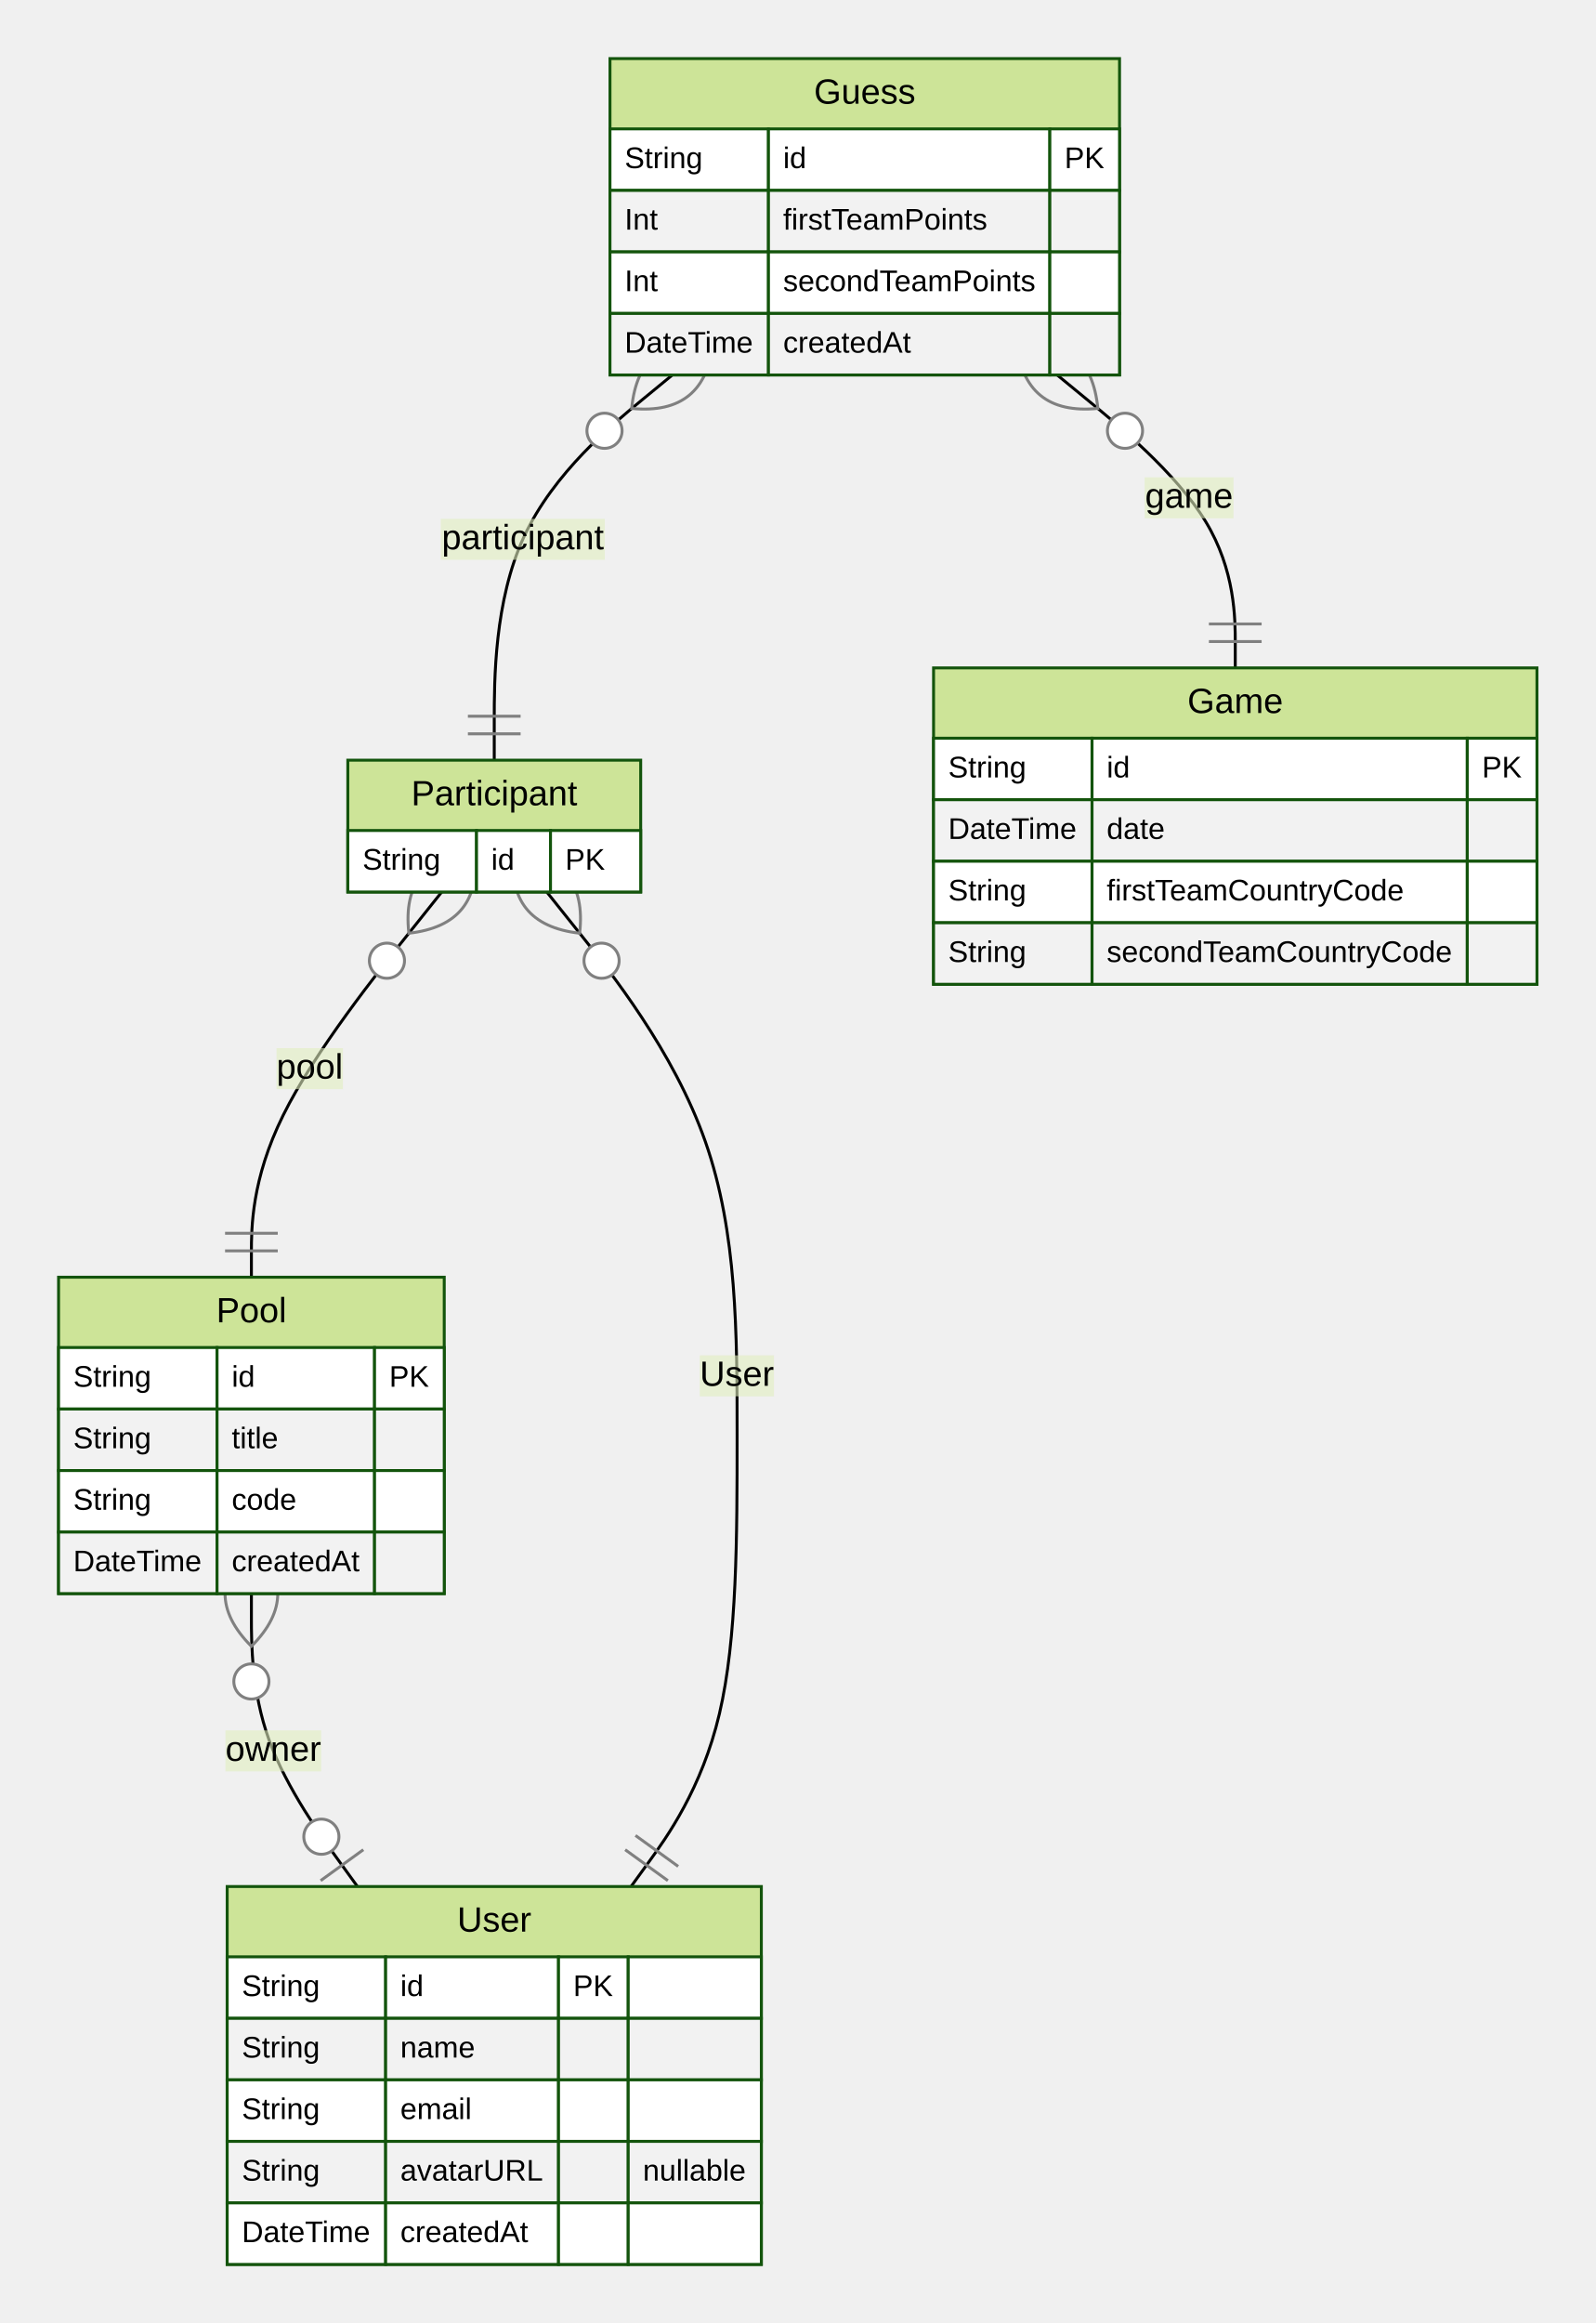
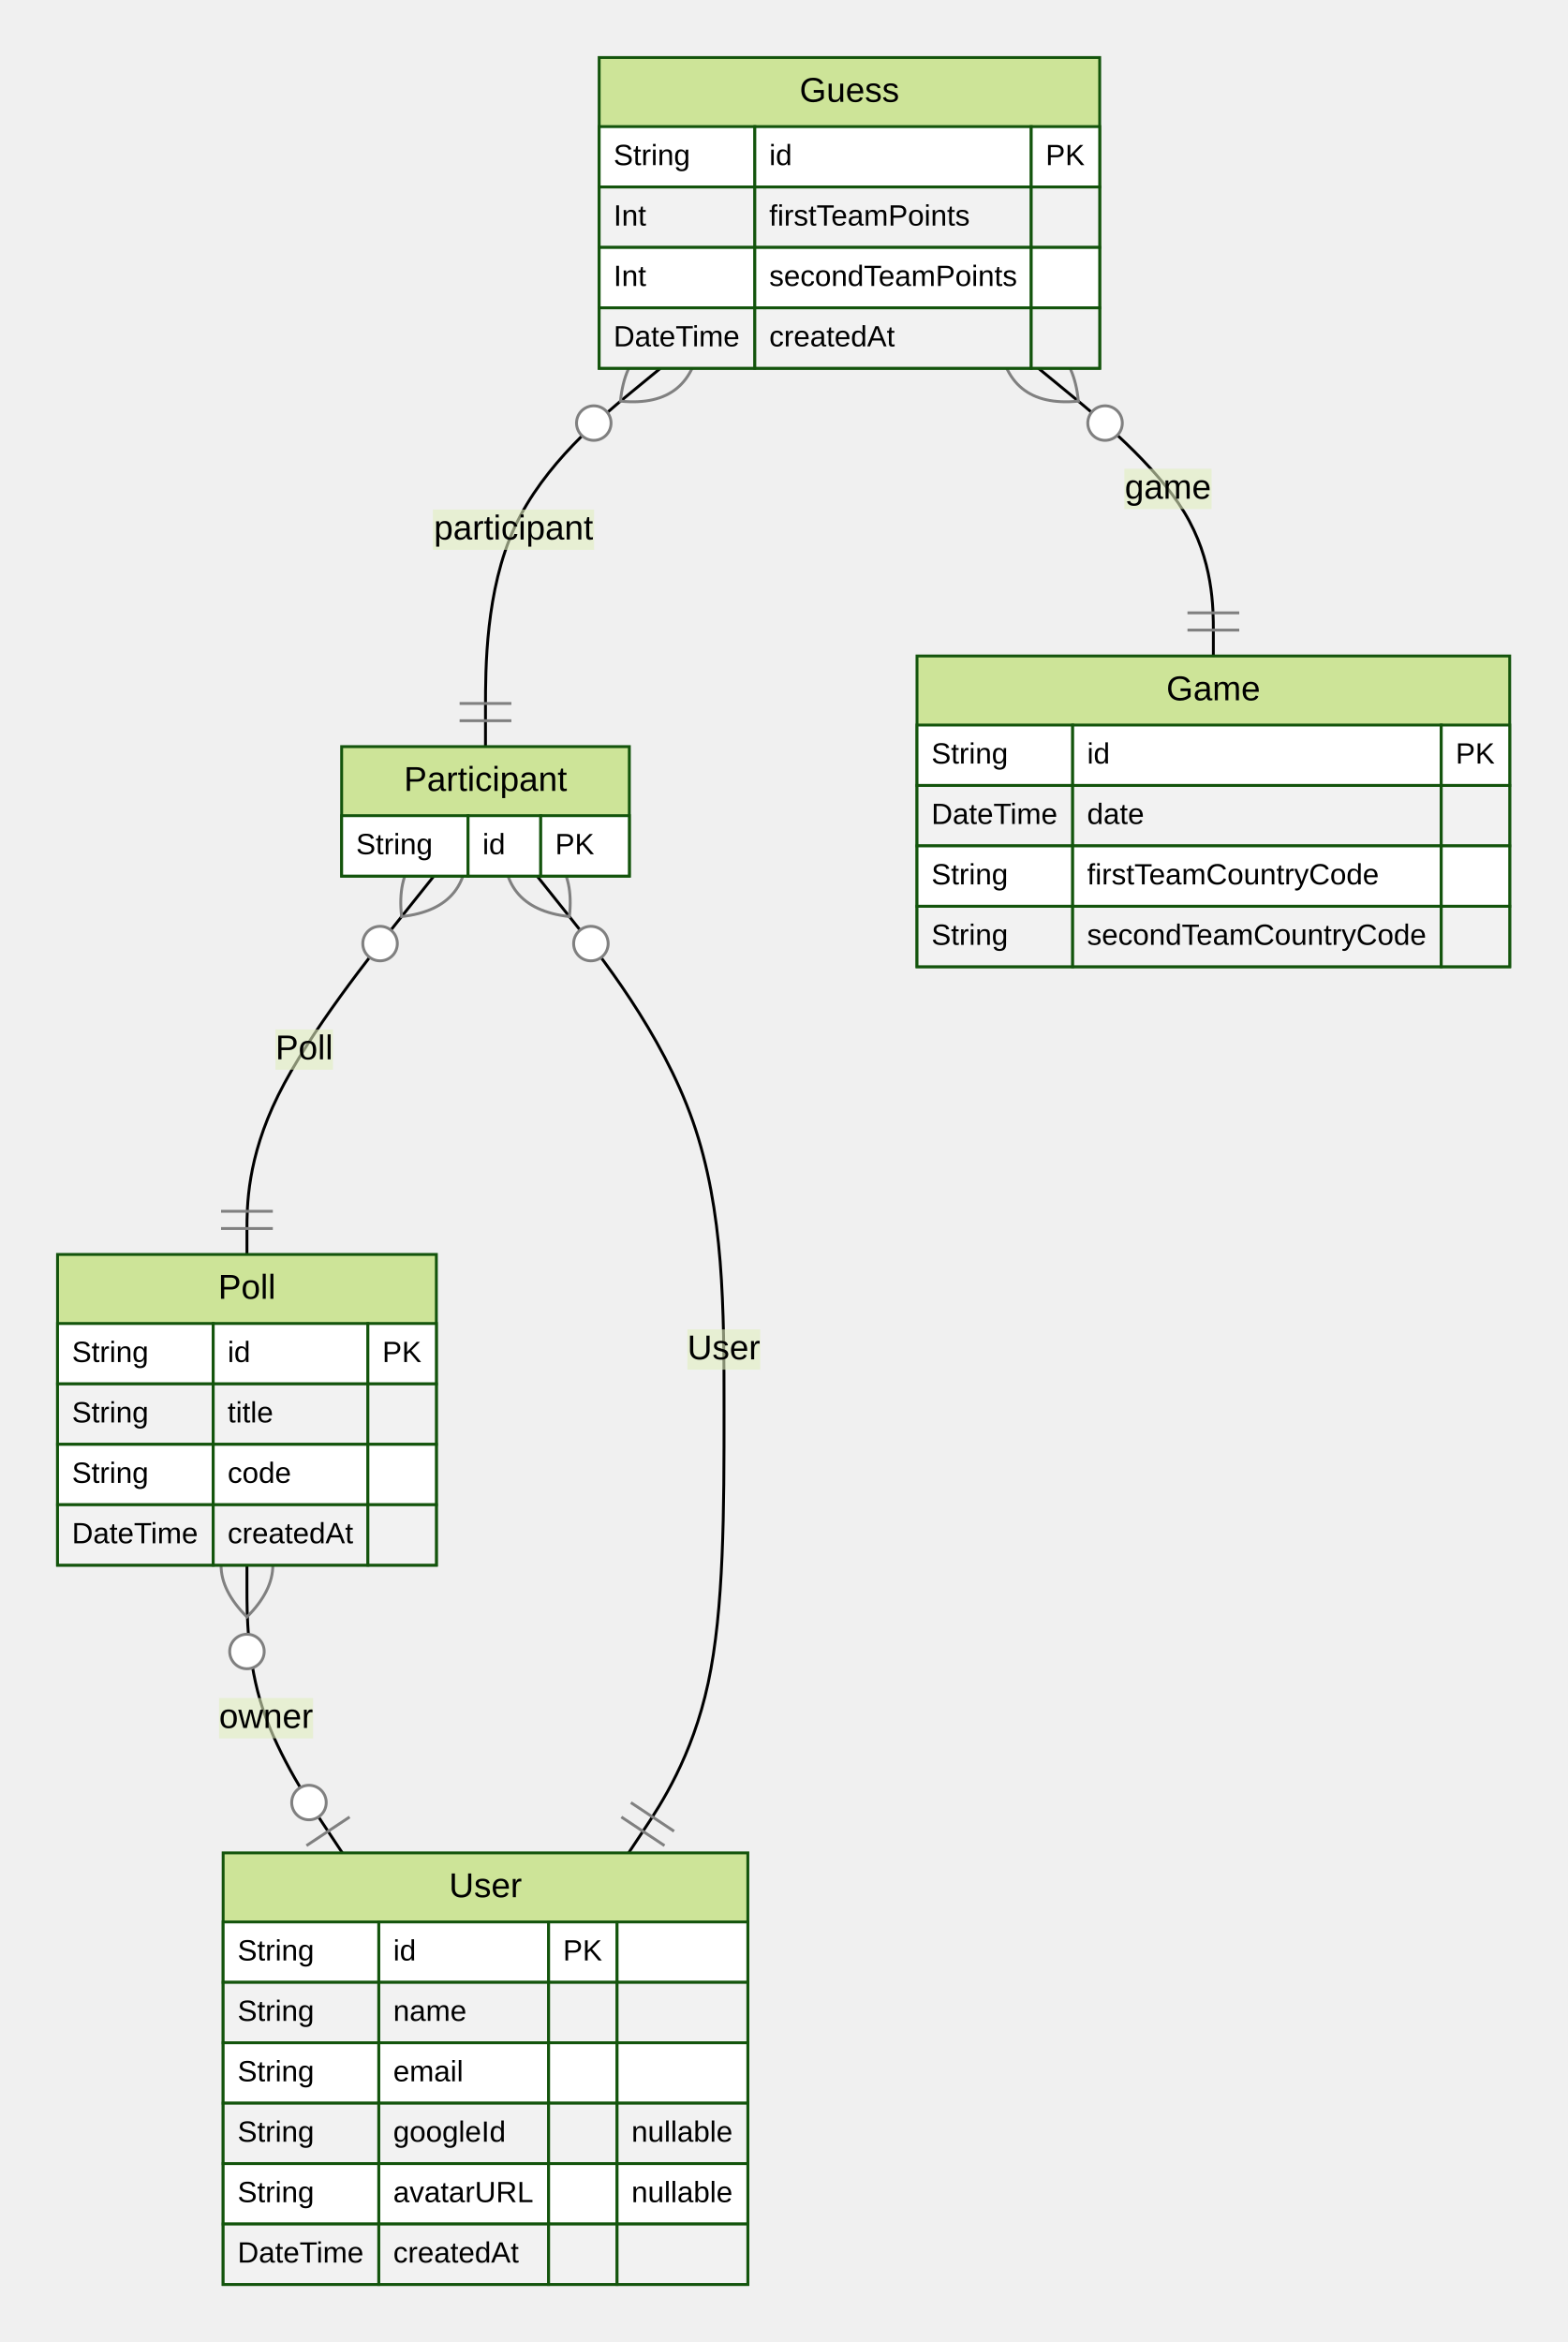
- <svg xmlns="http://www.w3.org/2000/svg" aria-labelledby="chart-title-mermaid-0 chart-desc-mermaid-0" role="img" viewBox="0 0 544.791 793" style="max-width: 544.791px; background-color: white;" width="100%" id="mermaid-0">
+ <svg xmlns="http://www.w3.org/2000/svg" aria-labelledby="chart-title-mermaid-0 chart-desc-mermaid-0" role="img" viewBox="0 0 544.791 814" style="max-width: 544.791px; background-color: white;" width="100%" id="mermaid-0">
  <style>#mermaid-0 {font-family:"trebuchet ms",verdana,arial,sans-serif;font-size:16px;fill:#000000;}#mermaid-0 .error-icon{fill:#552222;}#mermaid-0 .error-text{fill:#552222;stroke:#552222;}#mermaid-0 .edge-thickness-normal{stroke-width:2px;}#mermaid-0 .edge-thickness-thick{stroke-width:3.5px;}#mermaid-0 .edge-pattern-solid{stroke-dasharray:0;}#mermaid-0 .edge-pattern-dashed{stroke-dasharray:3;}#mermaid-0 .edge-pattern-dotted{stroke-dasharray:2;}#mermaid-0 .marker{fill:#000000;stroke:#000000;}#mermaid-0 .marker.cross{stroke:#000000;}#mermaid-0 svg{font-family:"trebuchet ms",verdana,arial,sans-serif;font-size:16px;}#mermaid-0 .entityBox{fill:#cde498;stroke:#13540c;}#mermaid-0 .attributeBoxOdd{fill:#ffffff;stroke:#13540c;}#mermaid-0 .attributeBoxEven{fill:#f2f2f2;stroke:#13540c;}#mermaid-0 .relationshipLabelBox{fill:hsl(78.158, 58.462%, 84.51%);opacity:0.7;background-color:hsl(78.158, 58.462%, 84.51%);}#mermaid-0 .relationshipLabelBox rect{opacity:0.5;}#mermaid-0 .relationshipLine{stroke:#000000;}#mermaid-0 :root{--mermaid-font-family:"trebuchet ms",verdana,arial,sans-serif;}</style>
  <g />
  <defs>
    <marker orient="auto" markerHeight="18" markerWidth="18" refY="9" refX="0" id="ONLY_ONE_START">
      <path d="M9,0 L9,18 M15,0 L15,18" fill="none" stroke="gray" />
    </marker>
  </defs>
  <defs>
    <marker orient="auto" markerHeight="18" markerWidth="18" refY="9" refX="18" id="ONLY_ONE_END">
      <path d="M3,0 L3,18 M9,0 L9,18" fill="none" stroke="gray" />
    </marker>
  </defs>
  <defs>
    <marker orient="auto" markerHeight="18" markerWidth="30" refY="9" refX="0" id="ZERO_OR_ONE_START">
      <circle r="6" cy="9" cx="21" fill="white" stroke="gray" />
      <path d="M9,0 L9,18" fill="none" stroke="gray" />
    </marker>
  </defs>
  <defs>
    <marker orient="auto" markerHeight="18" markerWidth="30" refY="9" refX="30" id="ZERO_OR_ONE_END">
      <circle r="6" cy="9" cx="9" fill="white" stroke="gray" />
      <path d="M21,0 L21,18" fill="none" stroke="gray" />
    </marker>
  </defs>
  <defs>
    <marker orient="auto" markerHeight="36" markerWidth="45" refY="18" refX="18" id="ONE_OR_MORE_START">
      <path d="M0,18 Q 18,0 36,18 Q 18,36 0,18 M42,9 L42,27" fill="none" stroke="gray" />
    </marker>
  </defs>
  <defs>
    <marker orient="auto" markerHeight="36" markerWidth="45" refY="18" refX="27" id="ONE_OR_MORE_END">
      <path d="M3,9 L3,27 M9,18 Q27,0 45,18 Q27,36 9,18" fill="none" stroke="gray" />
    </marker>
  </defs>
  <defs>
    <marker orient="auto" markerHeight="36" markerWidth="57" refY="18" refX="18" id="ZERO_OR_MORE_START">
      <circle r="6" cy="18" cx="48" fill="white" stroke="gray" />
      <path d="M0,18 Q18,0 36,18 Q18,36 0,18" fill="none" stroke="gray" />
    </marker>
  </defs>
  <defs>
    <marker orient="auto" markerHeight="36" markerWidth="57" refY="18" refX="39" id="ZERO_OR_MORE_END">
      <circle r="6" cy="18" cx="9" fill="white" stroke="gray" />
      <path d="M21,18 Q39,0 57,18 Q39,36 21,18" fill="none" stroke="gray" />
    </marker>
  </defs>
-   <path marker-start="url(#ZERO_OR_MORE_START)" marker-end="url(#ZERO_OR_ONE_END)" fill="none" stroke="gray" d="M85.841,544L85.841,552.333C85.841,560.667,85.841,577.333,91.876,594C97.911,610.667,109.981,627.333,116.016,635.667L122.051,644" class="er relationshipLine" />
-   <path marker-start="url(#ZERO_OR_MORE_START)" marker-end="url(#ONLY_ONE_END)" fill="none" stroke="gray" d="M186.702,304.5L197.532,318.083C208.362,331.667,230.023,358.833,240.853,389.75C251.683,420.667,251.683,455.333,251.683,490C251.683,524.667,251.683,559.333,245.648,585C239.613,610.667,227.543,627.333,221.508,635.667L215.473,644" class="er relationshipLine" />
+   <path marker-start="url(#ZERO_OR_MORE_START)" marker-end="url(#ZERO_OR_ONE_END)" fill="none" stroke="gray" d="M85.841,544L85.841,552.333C85.841,560.667,85.841,577.333,91.37,594C96.898,610.667,107.954,627.333,113.482,635.667L119.01,644" class="er relationshipLine" />
+   <path marker-start="url(#ZERO_OR_MORE_START)" marker-end="url(#ONLY_ONE_END)" fill="none" stroke="gray" d="M186.702,304.5L197.532,318.083C208.362,331.667,230.023,358.833,240.853,389.75C251.683,420.667,251.683,455.333,251.683,490C251.683,524.667,251.683,559.333,246.155,585C240.627,610.667,229.571,627.333,224.043,635.667L218.515,644" class="er relationshipLine" />
  <path marker-start="url(#ZERO_OR_MORE_START)" marker-end="url(#ONLY_ONE_END)" fill="none" stroke="gray" d="M150.823,304.5L139.992,318.083C129.162,331.667,107.502,358.833,96.672,380.75C85.841,402.667,85.841,419.333,85.841,427.667L85.841,436" class="er relationshipLine" />
  <path marker-start="url(#ZERO_OR_MORE_START)" marker-end="url(#ONLY_ONE_END)" fill="none" stroke="gray" d="M360.956,128L371.093,136.333C381.23,144.667,401.503,161.333,411.64,178C421.777,194.667,421.777,211.333,421.777,219.667L421.777,228" class="er relationshipLine" />
  <path marker-start="url(#ZERO_OR_MORE_START)" marker-end="url(#ONLY_ONE_END)" fill="none" stroke="gray" d="M229.583,128L219.446,136.333C209.309,144.667,189.036,161.333,178.899,183.25C168.762,205.167,168.762,232.333,168.762,245.917L168.762,259.5" class="er relationshipLine" />
-   <g transform="translate(20,436 )" id="Pool">
+   <g transform="translate(20,436 )" id="Poll">
    <rect height="108" width="131.683" y="0" x="0" stroke="gray" fill-opacity="100%" fill="honeydew" class="er entityBox" />
-     <text transform="translate(65.84149,12)" style="font-family: &quot;trebuchet ms&quot;, verdana, arial, sans-serif;; font-size: 12px" text-anchor="middle" dominant-baseline="middle" y="0" x="0" id="entity-Pool" class="er entityLabel">Pool</text>
-     <rect height="21" width="54.113" y="24" x="0" stroke="gray" fill-opacity="100%" fill="honeydew" class="er attributeBoxOdd" />
-     <text transform="translate(5,34.5)" style="font-family: &quot;trebuchet ms&quot;, verdana, arial, sans-serif;; font-size: 10.2px" text-anchor="left" dominant-baseline="middle" y="0" x="0" id="entity-Pool-attr-1-type" class="er entityLabel">String</text>
+     <text transform="translate(65.84149,12)" style="font-family: &quot;trebuchet ms&quot;, verdana, arial, sans-serif;; font-size: 12px" text-anchor="middle" dominant-baseline="middle" y="0" x="0" id="entity-Poll" class="er entityLabel">Poll</text>
+     <rect height="21" width="54.113" y="24" x="0" stroke="gray" fill-opacity="100%" fill="honeydew" class="er attributeBoxOdd" />
+     <text transform="translate(5,34.5)" style="font-family: &quot;trebuchet ms&quot;, verdana, arial, sans-serif;; font-size: 10.2px" text-anchor="left" dominant-baseline="middle" y="0" x="0" id="entity-Poll-attr-1-type" class="er entityLabel">String</text>
    <rect height="21" width="53.775" y="24" x="54.113" stroke="gray" fill-opacity="100%" fill="honeydew" class="er attributeBoxOdd" />
-     <text transform="translate(59.11313,34.5)" style="font-family: &quot;trebuchet ms&quot;, verdana, arial, sans-serif;; font-size: 10.2px" text-anchor="left" dominant-baseline="middle" y="0" x="0" id="entity-Pool-attr-1-name" class="er entityLabel">id</text>
+     <text transform="translate(59.11313,34.5)" style="font-family: &quot;trebuchet ms&quot;, verdana, arial, sans-serif;; font-size: 10.2px" text-anchor="left" dominant-baseline="middle" y="0" x="0" id="entity-Poll-attr-1-name" class="er entityLabel">id</text>
    <rect height="21" width="23.795" y="24" x="107.888" stroke="gray" fill-opacity="100%" fill="honeydew" class="er attributeBoxOdd" />
-     <text transform="translate(112.888,34.5)" style="font-family: &quot;trebuchet ms&quot;, verdana, arial, sans-serif;; font-size: 10.2px" text-anchor="left" dominant-baseline="middle" y="0" x="0" id="entity-Pool-attr-1-key" class="er entityLabel">PK</text>
-     <rect height="21" width="54.113" y="45" x="0" stroke="gray" fill-opacity="100%" fill="honeydew" class="er attributeBoxEven" />
-     <text transform="translate(5,55.5)" style="font-family: &quot;trebuchet ms&quot;, verdana, arial, sans-serif;; font-size: 10.2px" text-anchor="left" dominant-baseline="middle" y="0" x="0" id="entity-Pool-attr-2-type" class="er entityLabel">String</text>
+     <text transform="translate(112.888,34.5)" style="font-family: &quot;trebuchet ms&quot;, verdana, arial, sans-serif;; font-size: 10.2px" text-anchor="left" dominant-baseline="middle" y="0" x="0" id="entity-Poll-attr-1-key" class="er entityLabel">PK</text>
+     <rect height="21" width="54.113" y="45" x="0" stroke="gray" fill-opacity="100%" fill="honeydew" class="er attributeBoxEven" />
+     <text transform="translate(5,55.5)" style="font-family: &quot;trebuchet ms&quot;, verdana, arial, sans-serif;; font-size: 10.2px" text-anchor="left" dominant-baseline="middle" y="0" x="0" id="entity-Poll-attr-2-type" class="er entityLabel">String</text>
    <rect height="21" width="53.775" y="45" x="54.113" stroke="gray" fill-opacity="100%" fill="honeydew" class="er attributeBoxEven" />
-     <text transform="translate(59.11313,55.5)" style="font-family: &quot;trebuchet ms&quot;, verdana, arial, sans-serif;; font-size: 10.2px" text-anchor="left" dominant-baseline="middle" y="0" x="0" id="entity-Pool-attr-2-name" class="er entityLabel">title</text>
+     <text transform="translate(59.11313,55.5)" style="font-family: &quot;trebuchet ms&quot;, verdana, arial, sans-serif;; font-size: 10.2px" text-anchor="left" dominant-baseline="middle" y="0" x="0" id="entity-Poll-attr-2-name" class="er entityLabel">title</text>
    <rect height="21" width="23.795" y="45" x="107.888" stroke="gray" fill-opacity="100%" fill="honeydew" class="er attributeBoxEven" />
-     <text transform="translate(112.888,55.5)" style="font-family: &quot;trebuchet ms&quot;, verdana, arial, sans-serif;; font-size: 10.2px" text-anchor="left" dominant-baseline="middle" y="0" x="0" id="entity-Pool-attr-2-key" class="er entityLabel" />
-     <rect height="21" width="54.113" y="66" x="0" stroke="gray" fill-opacity="100%" fill="honeydew" class="er attributeBoxOdd" />
-     <text transform="translate(5,76.5)" style="font-family: &quot;trebuchet ms&quot;, verdana, arial, sans-serif;; font-size: 10.2px" text-anchor="left" dominant-baseline="middle" y="0" x="0" id="entity-Pool-attr-3-type" class="er entityLabel">String</text>
+     <text transform="translate(112.888,55.5)" style="font-family: &quot;trebuchet ms&quot;, verdana, arial, sans-serif;; font-size: 10.2px" text-anchor="left" dominant-baseline="middle" y="0" x="0" id="entity-Poll-attr-2-key" class="er entityLabel" />
+     <rect height="21" width="54.113" y="66" x="0" stroke="gray" fill-opacity="100%" fill="honeydew" class="er attributeBoxOdd" />
+     <text transform="translate(5,76.5)" style="font-family: &quot;trebuchet ms&quot;, verdana, arial, sans-serif;; font-size: 10.2px" text-anchor="left" dominant-baseline="middle" y="0" x="0" id="entity-Poll-attr-3-type" class="er entityLabel">String</text>
    <rect height="21" width="53.775" y="66" x="54.113" stroke="gray" fill-opacity="100%" fill="honeydew" class="er attributeBoxOdd" />
-     <text transform="translate(59.11313,76.5)" style="font-family: &quot;trebuchet ms&quot;, verdana, arial, sans-serif;; font-size: 10.2px" text-anchor="left" dominant-baseline="middle" y="0" x="0" id="entity-Pool-attr-3-name" class="er entityLabel">code</text>
+     <text transform="translate(59.11313,76.5)" style="font-family: &quot;trebuchet ms&quot;, verdana, arial, sans-serif;; font-size: 10.2px" text-anchor="left" dominant-baseline="middle" y="0" x="0" id="entity-Poll-attr-3-name" class="er entityLabel">code</text>
    <rect height="21" width="23.795" y="66" x="107.888" stroke="gray" fill-opacity="100%" fill="honeydew" class="er attributeBoxOdd" />
-     <text transform="translate(112.888,76.5)" style="font-family: &quot;trebuchet ms&quot;, verdana, arial, sans-serif;; font-size: 10.2px" text-anchor="left" dominant-baseline="middle" y="0" x="0" id="entity-Pool-attr-3-key" class="er entityLabel" />
-     <rect height="21" width="54.113" y="87" x="0" stroke="gray" fill-opacity="100%" fill="honeydew" class="er attributeBoxEven" />
-     <text transform="translate(5,97.5)" style="font-family: &quot;trebuchet ms&quot;, verdana, arial, sans-serif;; font-size: 10.2px" text-anchor="left" dominant-baseline="middle" y="0" x="0" id="entity-Pool-attr-4-type" class="er entityLabel">DateTime</text>
+     <text transform="translate(112.888,76.5)" style="font-family: &quot;trebuchet ms&quot;, verdana, arial, sans-serif;; font-size: 10.2px" text-anchor="left" dominant-baseline="middle" y="0" x="0" id="entity-Poll-attr-3-key" class="er entityLabel" />
+     <rect height="21" width="54.113" y="87" x="0" stroke="gray" fill-opacity="100%" fill="honeydew" class="er attributeBoxEven" />
+     <text transform="translate(5,97.5)" style="font-family: &quot;trebuchet ms&quot;, verdana, arial, sans-serif;; font-size: 10.2px" text-anchor="left" dominant-baseline="middle" y="0" x="0" id="entity-Poll-attr-4-type" class="er entityLabel">DateTime</text>
    <rect height="21" width="53.775" y="87" x="54.113" stroke="gray" fill-opacity="100%" fill="honeydew" class="er attributeBoxEven" />
-     <text transform="translate(59.11313,97.5)" style="font-family: &quot;trebuchet ms&quot;, verdana, arial, sans-serif;; font-size: 10.2px" text-anchor="left" dominant-baseline="middle" y="0" x="0" id="entity-Pool-attr-4-name" class="er entityLabel">createdAt</text>
+     <text transform="translate(59.11313,97.5)" style="font-family: &quot;trebuchet ms&quot;, verdana, arial, sans-serif;; font-size: 10.2px" text-anchor="left" dominant-baseline="middle" y="0" x="0" id="entity-Poll-attr-4-name" class="er entityLabel">createdAt</text>
    <rect height="21" width="23.795" y="87" x="107.888" stroke="gray" fill-opacity="100%" fill="honeydew" class="er attributeBoxEven" />
-     <text transform="translate(112.888,97.5)" style="font-family: &quot;trebuchet ms&quot;, verdana, arial, sans-serif;; font-size: 10.2px" text-anchor="left" dominant-baseline="middle" y="0" x="0" id="entity-Pool-attr-4-key" class="er entityLabel" />
+     <text transform="translate(112.888,97.5)" style="font-family: &quot;trebuchet ms&quot;, verdana, arial, sans-serif;; font-size: 10.2px" text-anchor="left" dominant-baseline="middle" y="0" x="0" id="entity-Poll-attr-4-key" class="er entityLabel" />
  </g>
  <g transform="translate(118.7622,259.5 )" id="Participant">
    <rect height="45" width="100" y="0" x="0" stroke="gray" fill-opacity="100%" fill="honeydew" class="er entityBox" />
    <text transform="translate(50,12)" style="font-family: &quot;trebuchet ms&quot;, verdana, arial, sans-serif;; font-size: 12px" text-anchor="middle" dominant-baseline="middle" y="0" x="0" id="entity-Participant" class="er entityLabel">Participant</text>
    <rect height="21" width="43.945" y="24" x="0" stroke="gray" fill-opacity="100%" fill="honeydew" class="er attributeBoxOdd" />
    <text transform="translate(5,34.5)" style="font-family: &quot;trebuchet ms&quot;, verdana, arial, sans-serif;; font-size: 10.2px" text-anchor="left" dominant-baseline="middle" y="0" x="0" id="entity-Participant-attr-1-type" class="er entityLabel">String</text>
    <rect height="21" width="25.262" y="24" x="43.945" stroke="gray" fill-opacity="100%" fill="honeydew" class="er attributeBoxOdd" />
    <text transform="translate(48.94526,34.5)" style="font-family: &quot;trebuchet ms&quot;, verdana, arial, sans-serif;; font-size: 10.2px" text-anchor="left" dominant-baseline="middle" y="0" x="0" id="entity-Participant-attr-1-name" class="er entityLabel">id</text>
    <rect height="21" width="30.793" y="24" x="69.207" stroke="gray" fill-opacity="100%" fill="honeydew" class="er attributeBoxOdd" />
    <text transform="translate(74.20681,34.5)" style="font-family: &quot;trebuchet ms&quot;, verdana, arial, sans-serif;; font-size: 10.2px" text-anchor="left" dominant-baseline="middle" y="0" x="0" id="entity-Participant-attr-1-key" class="er entityLabel">PK</text>
  </g>
  <g transform="translate(77.56744,644 )" id="User">
-     <rect height="129" width="182.39" y="0" x="0" stroke="gray" fill-opacity="100%" fill="honeydew" class="er entityBox" />
+     <rect height="150" width="182.39" y="0" x="0" stroke="gray" fill-opacity="100%" fill="honeydew" class="er entityBox" />
    <text transform="translate(91.19479,12)" style="font-family: &quot;trebuchet ms&quot;, verdana, arial, sans-serif;; font-size: 12px" text-anchor="middle" dominant-baseline="middle" y="0" x="0" id="entity-User" class="er entityLabel">User</text>
    <rect height="21" width="54.113" y="24" x="0" stroke="gray" fill-opacity="100%" fill="honeydew" class="er attributeBoxOdd" />
    <text transform="translate(5,34.5)" style="font-family: &quot;trebuchet ms&quot;, verdana, arial, sans-serif;; font-size: 10.2px" text-anchor="left" dominant-baseline="middle" y="0" x="0" id="entity-User-attr-1-type" class="er entityLabel">String</text>
    <rect height="21" width="59.028" y="24" x="54.113" stroke="gray" fill-opacity="100%" fill="honeydew" class="er attributeBoxOdd" />
    <text transform="translate(59.11313,34.5)" style="font-family: &quot;trebuchet ms&quot;, verdana, arial, sans-serif;; font-size: 10.2px" text-anchor="left" dominant-baseline="middle" y="0" x="0" id="entity-User-attr-1-name" class="er entityLabel">id</text>
    <rect height="21" width="23.795" y="24" x="113.141" stroke="gray" fill-opacity="100%" fill="honeydew" class="er attributeBoxOdd" />
    <text transform="translate(118.1414,34.5)" style="font-family: &quot;trebuchet ms&quot;, verdana, arial, sans-serif;; font-size: 10.2px" text-anchor="left" dominant-baseline="middle" y="0" x="0" id="entity-User-attr-1-key" class="er entityLabel">PK</text>
    <rect height="21" width="45.453" y="24" x="136.936" stroke="gray" fill-opacity="100%" fill="honeydew" class="er attributeBoxOdd" />
    <text transform="translate(141.9364,34.5)" style="font-family: &quot;trebuchet ms&quot;, verdana, arial, sans-serif;; font-size: 10.2px" text-anchor="left" dominant-baseline="middle" y="0" x="0" id="entity-User-attr-1-comment" class="er entityLabel" />
    <rect height="21" width="54.113" y="45" x="0" stroke="gray" fill-opacity="100%" fill="honeydew" class="er attributeBoxEven" />
    <text transform="translate(5,55.5)" style="font-family: &quot;trebuchet ms&quot;, verdana, arial, sans-serif;; font-size: 10.2px" text-anchor="left" dominant-baseline="middle" y="0" x="0" id="entity-User-attr-2-type" class="er entityLabel">String</text>
    <rect height="21" width="59.028" y="45" x="54.113" stroke="gray" fill-opacity="100%" fill="honeydew" class="er attributeBoxEven" />
    <text transform="translate(59.11313,55.5)" style="font-family: &quot;trebuchet ms&quot;, verdana, arial, sans-serif;; font-size: 10.2px" text-anchor="left" dominant-baseline="middle" y="0" x="0" id="entity-User-attr-2-name" class="er entityLabel">name</text>
    <rect height="21" width="23.795" y="45" x="113.141" stroke="gray" fill-opacity="100%" fill="honeydew" class="er attributeBoxEven" />
    <text transform="translate(118.1414,55.5)" style="font-family: &quot;trebuchet ms&quot;, verdana, arial, sans-serif;; font-size: 10.2px" text-anchor="left" dominant-baseline="middle" y="0" x="0" id="entity-User-attr-2-key" class="er entityLabel" />
    <rect height="21" width="45.453" y="45" x="136.936" stroke="gray" fill-opacity="100%" fill="honeydew" class="er attributeBoxEven" />
    <text transform="translate(141.9364,55.5)" style="font-family: &quot;trebuchet ms&quot;, verdana, arial, sans-serif;; font-size: 10.2px" text-anchor="left" dominant-baseline="middle" y="0" x="0" id="entity-User-attr-2-comment" class="er entityLabel" />
    <rect height="21" width="54.113" y="66" x="0" stroke="gray" fill-opacity="100%" fill="honeydew" class="er attributeBoxOdd" />
    <text transform="translate(5,76.5)" style="font-family: &quot;trebuchet ms&quot;, verdana, arial, sans-serif;; font-size: 10.2px" text-anchor="left" dominant-baseline="middle" y="0" x="0" id="entity-User-attr-3-type" class="er entityLabel">String</text>
    <rect height="21" width="59.028" y="66" x="54.113" stroke="gray" fill-opacity="100%" fill="honeydew" class="er attributeBoxOdd" />
    <text transform="translate(59.11313,76.5)" style="font-family: &quot;trebuchet ms&quot;, verdana, arial, sans-serif;; font-size: 10.2px" text-anchor="left" dominant-baseline="middle" y="0" x="0" id="entity-User-attr-3-name" class="er entityLabel">email</text>
    <rect height="21" width="23.795" y="66" x="113.141" stroke="gray" fill-opacity="100%" fill="honeydew" class="er attributeBoxOdd" />
    <text transform="translate(118.1414,76.5)" style="font-family: &quot;trebuchet ms&quot;, verdana, arial, sans-serif;; font-size: 10.2px" text-anchor="left" dominant-baseline="middle" y="0" x="0" id="entity-User-attr-3-key" class="er entityLabel" />
    <rect height="21" width="45.453" y="66" x="136.936" stroke="gray" fill-opacity="100%" fill="honeydew" class="er attributeBoxOdd" />
    <text transform="translate(141.9364,76.5)" style="font-family: &quot;trebuchet ms&quot;, verdana, arial, sans-serif;; font-size: 10.2px" text-anchor="left" dominant-baseline="middle" y="0" x="0" id="entity-User-attr-3-comment" class="er entityLabel" />
    <rect height="21" width="54.113" y="87" x="0" stroke="gray" fill-opacity="100%" fill="honeydew" class="er attributeBoxEven" />
    <text transform="translate(5,97.5)" style="font-family: &quot;trebuchet ms&quot;, verdana, arial, sans-serif;; font-size: 10.2px" text-anchor="left" dominant-baseline="middle" y="0" x="0" id="entity-User-attr-4-type" class="er entityLabel">String</text>
    <rect height="21" width="59.028" y="87" x="54.113" stroke="gray" fill-opacity="100%" fill="honeydew" class="er attributeBoxEven" />
-     <text transform="translate(59.11313,97.5)" style="font-family: &quot;trebuchet ms&quot;, verdana, arial, sans-serif;; font-size: 10.2px" text-anchor="left" dominant-baseline="middle" y="0" x="0" id="entity-User-attr-4-name" class="er entityLabel">avatarURL</text>
+     <text transform="translate(59.11313,97.5)" style="font-family: &quot;trebuchet ms&quot;, verdana, arial, sans-serif;; font-size: 10.2px" text-anchor="left" dominant-baseline="middle" y="0" x="0" id="entity-User-attr-4-name" class="er entityLabel">googleId</text>
    <rect height="21" width="23.795" y="87" x="113.141" stroke="gray" fill-opacity="100%" fill="honeydew" class="er attributeBoxEven" />
    <text transform="translate(118.1414,97.5)" style="font-family: &quot;trebuchet ms&quot;, verdana, arial, sans-serif;; font-size: 10.2px" text-anchor="left" dominant-baseline="middle" y="0" x="0" id="entity-User-attr-4-key" class="er entityLabel" />
    <rect height="21" width="45.453" y="87" x="136.936" stroke="gray" fill-opacity="100%" fill="honeydew" class="er attributeBoxEven" />
    <text transform="translate(141.9364,97.5)" style="font-family: &quot;trebuchet ms&quot;, verdana, arial, sans-serif;; font-size: 10.2px" text-anchor="left" dominant-baseline="middle" y="0" x="0" id="entity-User-attr-4-comment" class="er entityLabel">nullable</text>
    <rect height="21" width="54.113" y="108" x="0" stroke="gray" fill-opacity="100%" fill="honeydew" class="er attributeBoxOdd" />
-     <text transform="translate(5,118.5)" style="font-family: &quot;trebuchet ms&quot;, verdana, arial, sans-serif;; font-size: 10.2px" text-anchor="left" dominant-baseline="middle" y="0" x="0" id="entity-User-attr-5-type" class="er entityLabel">DateTime</text>
+     <text transform="translate(5,118.5)" style="font-family: &quot;trebuchet ms&quot;, verdana, arial, sans-serif;; font-size: 10.2px" text-anchor="left" dominant-baseline="middle" y="0" x="0" id="entity-User-attr-5-type" class="er entityLabel">String</text>
    <rect height="21" width="59.028" y="108" x="54.113" stroke="gray" fill-opacity="100%" fill="honeydew" class="er attributeBoxOdd" />
-     <text transform="translate(59.11313,118.5)" style="font-family: &quot;trebuchet ms&quot;, verdana, arial, sans-serif;; font-size: 10.2px" text-anchor="left" dominant-baseline="middle" y="0" x="0" id="entity-User-attr-5-name" class="er entityLabel">createdAt</text>
+     <text transform="translate(59.11313,118.5)" style="font-family: &quot;trebuchet ms&quot;, verdana, arial, sans-serif;; font-size: 10.2px" text-anchor="left" dominant-baseline="middle" y="0" x="0" id="entity-User-attr-5-name" class="er entityLabel">avatarURL</text>
    <rect height="21" width="23.795" y="108" x="113.141" stroke="gray" fill-opacity="100%" fill="honeydew" class="er attributeBoxOdd" />
    <text transform="translate(118.1414,118.5)" style="font-family: &quot;trebuchet ms&quot;, verdana, arial, sans-serif;; font-size: 10.2px" text-anchor="left" dominant-baseline="middle" y="0" x="0" id="entity-User-attr-5-key" class="er entityLabel" />
    <rect height="21" width="45.453" y="108" x="136.936" stroke="gray" fill-opacity="100%" fill="honeydew" class="er attributeBoxOdd" />
-     <text transform="translate(141.9364,118.5)" style="font-family: &quot;trebuchet ms&quot;, verdana, arial, sans-serif;; font-size: 10.2px" text-anchor="left" dominant-baseline="middle" y="0" x="0" id="entity-User-attr-5-comment" class="er entityLabel" />
+     <text transform="translate(141.9364,118.5)" style="font-family: &quot;trebuchet ms&quot;, verdana, arial, sans-serif;; font-size: 10.2px" text-anchor="left" dominant-baseline="middle" y="0" x="0" id="entity-User-attr-5-comment" class="er entityLabel">nullable</text>
+     <rect height="21" width="54.113" y="129" x="0" stroke="gray" fill-opacity="100%" fill="honeydew" class="er attributeBoxEven" />
+     <text transform="translate(5,139.5)" style="font-family: &quot;trebuchet ms&quot;, verdana, arial, sans-serif;; font-size: 10.2px" text-anchor="left" dominant-baseline="middle" y="0" x="0" id="entity-User-attr-6-type" class="er entityLabel">DateTime</text>
+     <rect height="21" width="59.028" y="129" x="54.113" stroke="gray" fill-opacity="100%" fill="honeydew" class="er attributeBoxEven" />
+     <text transform="translate(59.11313,139.5)" style="font-family: &quot;trebuchet ms&quot;, verdana, arial, sans-serif;; font-size: 10.2px" text-anchor="left" dominant-baseline="middle" y="0" x="0" id="entity-User-attr-6-name" class="er entityLabel">createdAt</text>
+     <rect height="21" width="23.795" y="129" x="113.141" stroke="gray" fill-opacity="100%" fill="honeydew" class="er attributeBoxEven" />
+     <text transform="translate(118.1414,139.5)" style="font-family: &quot;trebuchet ms&quot;, verdana, arial, sans-serif;; font-size: 10.2px" text-anchor="left" dominant-baseline="middle" y="0" x="0" id="entity-User-attr-6-key" class="er entityLabel" />
+     <rect height="21" width="45.453" y="129" x="136.936" stroke="gray" fill-opacity="100%" fill="honeydew" class="er attributeBoxEven" />
+     <text transform="translate(141.9364,139.5)" style="font-family: &quot;trebuchet ms&quot;, verdana, arial, sans-serif;; font-size: 10.2px" text-anchor="left" dominant-baseline="middle" y="0" x="0" id="entity-User-attr-6-comment" class="er entityLabel" />
  </g>
  <g transform="translate(318.7622,228 )" id="Game">
    <rect height="108" width="206.029" y="0" x="0" stroke="gray" fill-opacity="100%" fill="honeydew" class="er entityBox" />
    <text transform="translate(103.0145,12)" style="font-family: &quot;trebuchet ms&quot;, verdana, arial, sans-serif;; font-size: 12px" text-anchor="middle" dominant-baseline="middle" y="0" x="0" id="entity-Game" class="er entityLabel">Game</text>
    <rect height="21" width="54.113" y="24" x="0" stroke="gray" fill-opacity="100%" fill="honeydew" class="er attributeBoxOdd" />
    <text transform="translate(5,34.5)" style="font-family: &quot;trebuchet ms&quot;, verdana, arial, sans-serif;; font-size: 10.2px" text-anchor="left" dominant-baseline="middle" y="0" x="0" id="entity-Game-attr-1-type" class="er entityLabel">String</text>
    <rect height="21" width="128.121" y="24" x="54.113" stroke="gray" fill-opacity="100%" fill="honeydew" class="er attributeBoxOdd" />
    <text transform="translate(59.11313,34.5)" style="font-family: &quot;trebuchet ms&quot;, verdana, arial, sans-serif;; font-size: 10.2px" text-anchor="left" dominant-baseline="middle" y="0" x="0" id="entity-Game-attr-1-name" class="er entityLabel">id</text>
    <rect height="21" width="23.795" y="24" x="182.234" stroke="gray" fill-opacity="100%" fill="honeydew" class="er attributeBoxOdd" />
    <text transform="translate(187.2339,34.5)" style="font-family: &quot;trebuchet ms&quot;, verdana, arial, sans-serif;; font-size: 10.2px" text-anchor="left" dominant-baseline="middle" y="0" x="0" id="entity-Game-attr-1-key" class="er entityLabel">PK</text>
    <rect height="21" width="54.113" y="45" x="0" stroke="gray" fill-opacity="100%" fill="honeydew" class="er attributeBoxEven" />
    <text transform="translate(5,55.5)" style="font-family: &quot;trebuchet ms&quot;, verdana, arial, sans-serif;; font-size: 10.2px" text-anchor="left" dominant-baseline="middle" y="0" x="0" id="entity-Game-attr-2-type" class="er entityLabel">DateTime</text>
    <rect height="21" width="128.121" y="45" x="54.113" stroke="gray" fill-opacity="100%" fill="honeydew" class="er attributeBoxEven" />
    <text transform="translate(59.11313,55.5)" style="font-family: &quot;trebuchet ms&quot;, verdana, arial, sans-serif;; font-size: 10.2px" text-anchor="left" dominant-baseline="middle" y="0" x="0" id="entity-Game-attr-2-name" class="er entityLabel">date</text>
    <rect height="21" width="23.795" y="45" x="182.234" stroke="gray" fill-opacity="100%" fill="honeydew" class="er attributeBoxEven" />
    <text transform="translate(187.2339,55.5)" style="font-family: &quot;trebuchet ms&quot;, verdana, arial, sans-serif;; font-size: 10.2px" text-anchor="left" dominant-baseline="middle" y="0" x="0" id="entity-Game-attr-2-key" class="er entityLabel" />
    <rect height="21" width="54.113" y="66" x="0" stroke="gray" fill-opacity="100%" fill="honeydew" class="er attributeBoxOdd" />
    <text transform="translate(5,76.5)" style="font-family: &quot;trebuchet ms&quot;, verdana, arial, sans-serif;; font-size: 10.2px" text-anchor="left" dominant-baseline="middle" y="0" x="0" id="entity-Game-attr-3-type" class="er entityLabel">String</text>
    <rect height="21" width="128.121" y="66" x="54.113" stroke="gray" fill-opacity="100%" fill="honeydew" class="er attributeBoxOdd" />
    <text transform="translate(59.11313,76.5)" style="font-family: &quot;trebuchet ms&quot;, verdana, arial, sans-serif;; font-size: 10.2px" text-anchor="left" dominant-baseline="middle" y="0" x="0" id="entity-Game-attr-3-name" class="er entityLabel">firstTeamCountryCode</text>
    <rect height="21" width="23.795" y="66" x="182.234" stroke="gray" fill-opacity="100%" fill="honeydew" class="er attributeBoxOdd" />
    <text transform="translate(187.2339,76.5)" style="font-family: &quot;trebuchet ms&quot;, verdana, arial, sans-serif;; font-size: 10.2px" text-anchor="left" dominant-baseline="middle" y="0" x="0" id="entity-Game-attr-3-key" class="er entityLabel" />
    <rect height="21" width="54.113" y="87" x="0" stroke="gray" fill-opacity="100%" fill="honeydew" class="er attributeBoxEven" />
    <text transform="translate(5,97.5)" style="font-family: &quot;trebuchet ms&quot;, verdana, arial, sans-serif;; font-size: 10.2px" text-anchor="left" dominant-baseline="middle" y="0" x="0" id="entity-Game-attr-4-type" class="er entityLabel">String</text>
    <rect height="21" width="128.121" y="87" x="54.113" stroke="gray" fill-opacity="100%" fill="honeydew" class="er attributeBoxEven" />
    <text transform="translate(59.11313,97.5)" style="font-family: &quot;trebuchet ms&quot;, verdana, arial, sans-serif;; font-size: 10.2px" text-anchor="left" dominant-baseline="middle" y="0" x="0" id="entity-Game-attr-4-name" class="er entityLabel">secondTeamCountryCode</text>
    <rect height="21" width="23.795" y="87" x="182.234" stroke="gray" fill-opacity="100%" fill="honeydew" class="er attributeBoxEven" />
    <text transform="translate(187.2339,97.5)" style="font-family: &quot;trebuchet ms&quot;, verdana, arial, sans-serif;; font-size: 10.2px" text-anchor="left" dominant-baseline="middle" y="0" x="0" id="entity-Game-attr-4-key" class="er entityLabel" />
  </g>
  <g transform="translate(208.2763,20 )" id="Guess">
    <rect height="108" width="173.986" y="0" x="0" stroke="gray" fill-opacity="100%" fill="honeydew" class="er entityBox" />
    <text transform="translate(86.99312,12)" style="font-family: &quot;trebuchet ms&quot;, verdana, arial, sans-serif;; font-size: 12px" text-anchor="middle" dominant-baseline="middle" y="0" x="0" id="entity-Guess" class="er entityLabel">Guess</text>
    <rect height="21" width="54.113" y="24" x="0" stroke="gray" fill-opacity="100%" fill="honeydew" class="er attributeBoxOdd" />
    <text transform="translate(5,34.5)" style="font-family: &quot;trebuchet ms&quot;, verdana, arial, sans-serif;; font-size: 10.2px" text-anchor="left" dominant-baseline="middle" y="0" x="0" id="entity-Guess-attr-1-type" class="er entityLabel">String</text>
    <rect height="21" width="96.078" y="24" x="54.113" stroke="gray" fill-opacity="100%" fill="honeydew" class="er attributeBoxOdd" />
    <text transform="translate(59.11313,34.5)" style="font-family: &quot;trebuchet ms&quot;, verdana, arial, sans-serif;; font-size: 10.2px" text-anchor="left" dominant-baseline="middle" y="0" x="0" id="entity-Guess-attr-1-name" class="er entityLabel">id</text>
    <rect height="21" width="23.795" y="24" x="150.191" stroke="gray" fill-opacity="100%" fill="honeydew" class="er attributeBoxOdd" />
    <text transform="translate(155.1913,34.5)" style="font-family: &quot;trebuchet ms&quot;, verdana, arial, sans-serif;; font-size: 10.2px" text-anchor="left" dominant-baseline="middle" y="0" x="0" id="entity-Guess-attr-1-key" class="er entityLabel">PK</text>
    <rect height="21" width="54.113" y="45" x="0" stroke="gray" fill-opacity="100%" fill="honeydew" class="er attributeBoxEven" />
    <text transform="translate(5,55.5)" style="font-family: &quot;trebuchet ms&quot;, verdana, arial, sans-serif;; font-size: 10.2px" text-anchor="left" dominant-baseline="middle" y="0" x="0" id="entity-Guess-attr-2-type" class="er entityLabel">Int</text>
    <rect height="21" width="96.078" y="45" x="54.113" stroke="gray" fill-opacity="100%" fill="honeydew" class="er attributeBoxEven" />
    <text transform="translate(59.11313,55.5)" style="font-family: &quot;trebuchet ms&quot;, verdana, arial, sans-serif;; font-size: 10.2px" text-anchor="left" dominant-baseline="middle" y="0" x="0" id="entity-Guess-attr-2-name" class="er entityLabel">firstTeamPoints</text>
    <rect height="21" width="23.795" y="45" x="150.191" stroke="gray" fill-opacity="100%" fill="honeydew" class="er attributeBoxEven" />
    <text transform="translate(155.1913,55.5)" style="font-family: &quot;trebuchet ms&quot;, verdana, arial, sans-serif;; font-size: 10.2px" text-anchor="left" dominant-baseline="middle" y="0" x="0" id="entity-Guess-attr-2-key" class="er entityLabel" />
    <rect height="21" width="54.113" y="66" x="0" stroke="gray" fill-opacity="100%" fill="honeydew" class="er attributeBoxOdd" />
    <text transform="translate(5,76.5)" style="font-family: &quot;trebuchet ms&quot;, verdana, arial, sans-serif;; font-size: 10.2px" text-anchor="left" dominant-baseline="middle" y="0" x="0" id="entity-Guess-attr-3-type" class="er entityLabel">Int</text>
    <rect height="21" width="96.078" y="66" x="54.113" stroke="gray" fill-opacity="100%" fill="honeydew" class="er attributeBoxOdd" />
    <text transform="translate(59.11313,76.5)" style="font-family: &quot;trebuchet ms&quot;, verdana, arial, sans-serif;; font-size: 10.2px" text-anchor="left" dominant-baseline="middle" y="0" x="0" id="entity-Guess-attr-3-name" class="er entityLabel">secondTeamPoints</text>
    <rect height="21" width="23.795" y="66" x="150.191" stroke="gray" fill-opacity="100%" fill="honeydew" class="er attributeBoxOdd" />
    <text transform="translate(155.1913,76.5)" style="font-family: &quot;trebuchet ms&quot;, verdana, arial, sans-serif;; font-size: 10.2px" text-anchor="left" dominant-baseline="middle" y="0" x="0" id="entity-Guess-attr-3-key" class="er entityLabel" />
    <rect height="21" width="54.113" y="87" x="0" stroke="gray" fill-opacity="100%" fill="honeydew" class="er attributeBoxEven" />
    <text transform="translate(5,97.5)" style="font-family: &quot;trebuchet ms&quot;, verdana, arial, sans-serif;; font-size: 10.2px" text-anchor="left" dominant-baseline="middle" y="0" x="0" id="entity-Guess-attr-4-type" class="er entityLabel">DateTime</text>
    <rect height="21" width="96.078" y="87" x="54.113" stroke="gray" fill-opacity="100%" fill="honeydew" class="er attributeBoxEven" />
    <text transform="translate(59.11313,97.5)" style="font-family: &quot;trebuchet ms&quot;, verdana, arial, sans-serif;; font-size: 10.2px" text-anchor="left" dominant-baseline="middle" y="0" x="0" id="entity-Guess-attr-4-name" class="er entityLabel">createdAt</text>
    <rect height="21" width="23.795" y="87" x="150.191" stroke="gray" fill-opacity="100%" fill="honeydew" class="er attributeBoxEven" />
    <text transform="translate(155.1913,97.5)" style="font-family: &quot;trebuchet ms&quot;, verdana, arial, sans-serif;; font-size: 10.2px" text-anchor="left" dominant-baseline="middle" y="0" x="0" id="entity-Guess-attr-4-key" class="er entityLabel" />
  </g>
-   <rect fill-opacity="85%" fill="white" height="14" width="32.688" y="590.7" x="76.968" class="er relationshipLabelBox" />
-   <text style="font-family: &quot;trebuchet ms&quot;, verdana, arial, sans-serif;; font-size: 12px" dominant-baseline="middle" text-anchor="middle" y="597.7" x="93.312" id="rel1" class="er relationshipLabel">owner</text>
-   <rect fill-opacity="85%" fill="white" height="14" width="25.344" y="462.676" x="238.93" class="er relationshipLabelBox" />
-   <text style="font-family: &quot;trebuchet ms&quot;, verdana, arial, sans-serif;; font-size: 12px" dominant-baseline="middle" text-anchor="middle" y="469.676" x="251.601" id="rel2" class="er relationshipLabel">User</text>
-   <rect fill-opacity="85%" fill="white" height="14" width="22.688" y="357.795" x="94.4" class="er relationshipLabelBox" />
-   <text style="font-family: &quot;trebuchet ms&quot;, verdana, arial, sans-serif;; font-size: 12px" dominant-baseline="middle" text-anchor="middle" y="364.795" x="105.744" id="rel3" class="er relationshipLabel">pool</text>
+   <rect fill-opacity="85%" fill="white" height="14" width="32.688" y="590.185" x="76.147" class="er relationshipLabelBox" />
+   <text style="font-family: &quot;trebuchet ms&quot;, verdana, arial, sans-serif;; font-size: 12px" dominant-baseline="middle" text-anchor="middle" y="597.185" x="92.491" id="rel1" class="er relationshipLabel">owner</text>
+   <rect fill-opacity="85%" fill="white" height="14" width="25.344" y="462.055" x="238.922" class="er relationshipLabelBox" />
+   <text style="font-family: &quot;trebuchet ms&quot;, verdana, arial, sans-serif;; font-size: 12px" dominant-baseline="middle" text-anchor="middle" y="469.055" x="251.594" id="rel2" class="er relationshipLabel">User</text>
+   <rect fill-opacity="85%" fill="white" height="14" width="20.016" y="357.795" x="95.736" class="er relationshipLabelBox" />
+   <text style="font-family: &quot;trebuchet ms&quot;, verdana, arial, sans-serif;; font-size: 12px" dominant-baseline="middle" text-anchor="middle" y="364.795" x="105.744" id="rel3" class="er relationshipLabel">Poll</text>
  <rect fill-opacity="85%" fill="white" height="14" width="30.344" y="162.93" x="390.825" class="er relationshipLabelBox" />
  <text style="font-family: &quot;trebuchet ms&quot;, verdana, arial, sans-serif;; font-size: 12px" dominant-baseline="middle" text-anchor="middle" y="169.93" x="405.997" id="rel4" class="er relationshipLabel">game</text>
  <rect fill-opacity="85%" fill="white" height="14" width="56.031" y="177.114" x="150.49" class="er relationshipLabelBox" />
  <text style="font-family: &quot;trebuchet ms&quot;, verdana, arial, sans-serif;; font-size: 12px" dominant-baseline="middle" text-anchor="middle" y="184.114" x="178.506" id="rel5" class="er relationshipLabel">participant</text>
</svg>
